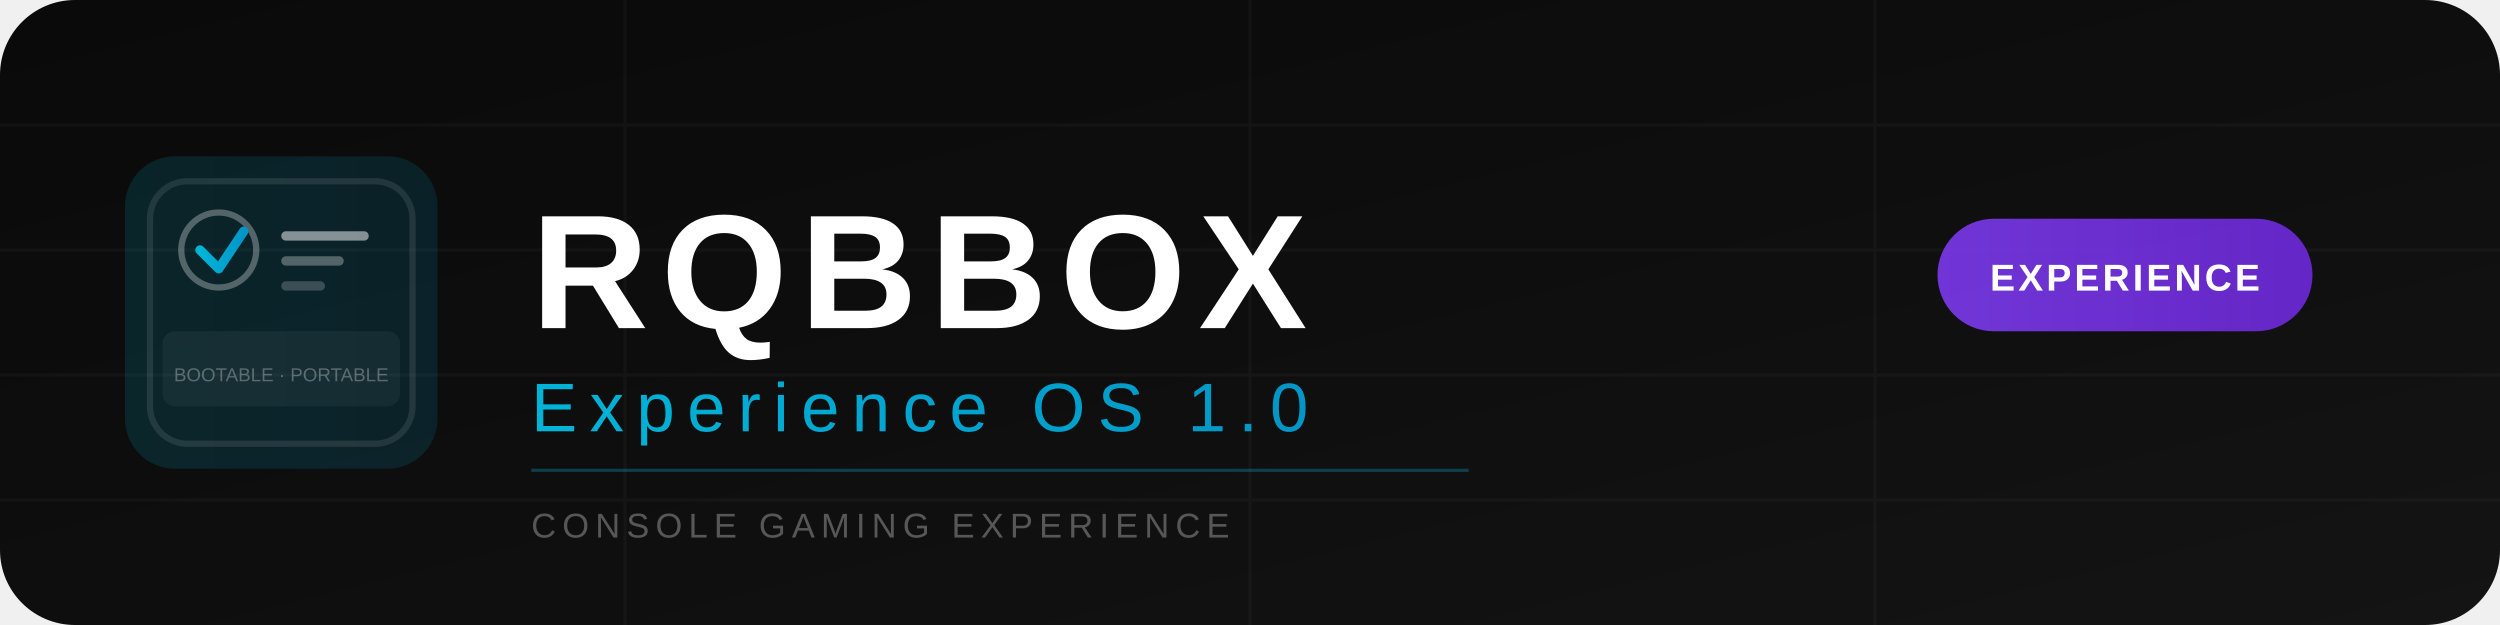
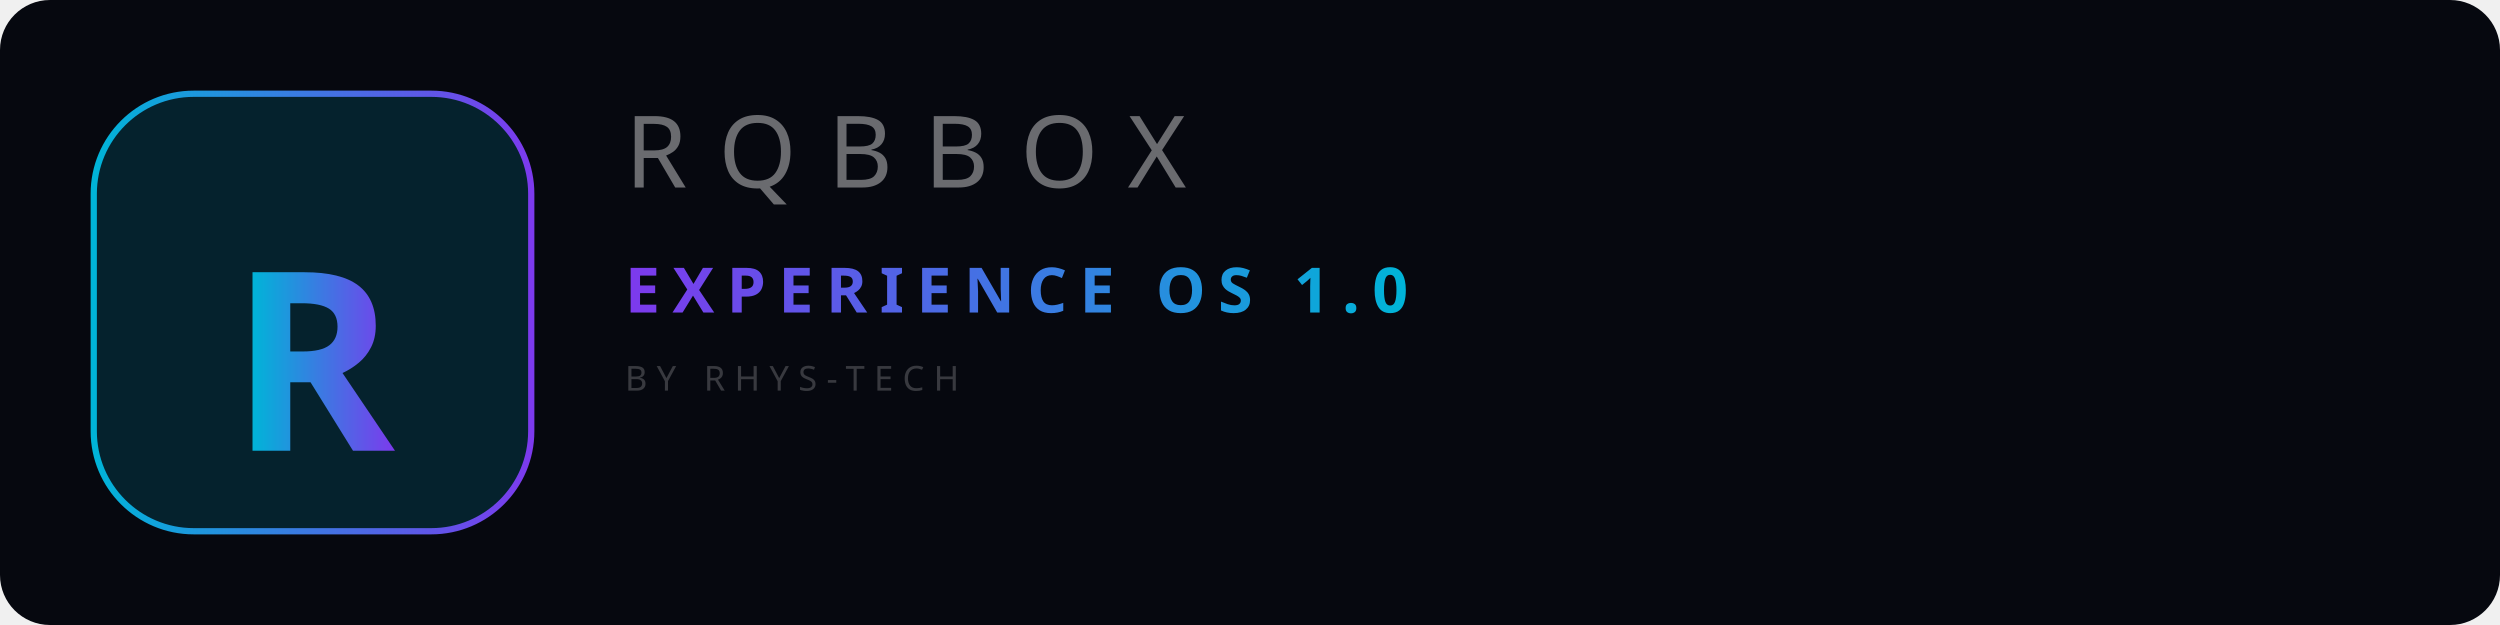
<svg xmlns="http://www.w3.org/2000/svg" viewBox="0 0 800 200" width="800" height="200">
  <defs>
-     <linearGradient id="bgH" x1="0%" y1="0%" x2="100%" y2="100%">
-       <stop offset="0%" style="stop-color:#0a0a0a" />
-       <stop offset="50%" style="stop-color:#0e0e0e" />
-       <stop offset="100%" style="stop-color:#141414" />
+     <linearGradient id="accent" x1="0%" y1="0%" x2="100%" y2="0%">
+       <stop offset="0%" style="stop-color:#00b4d8" />
+       <stop offset="100%" style="stop-color:#7c3aed" />
    </linearGradient>
-     <linearGradient id="cyanH" x1="0%" y1="0%" x2="100%" y2="0%">
-       <stop offset="0%" style="stop-color:#00b4d8" />
-       <stop offset="100%" style="stop-color:#0096c7" />
-     </linearGradient>
-     <linearGradient id="purpleH" x1="0%" y1="0%" x2="100%" y2="0%">
+     <linearGradient id="accentRev" x1="0%" y1="0%" x2="100%" y2="0%">
      <stop offset="0%" style="stop-color:#7c3aed" />
-       <stop offset="100%" style="stop-color:#6d28d9" />
+       <stop offset="100%" style="stop-color:#00b4d8" />
    </linearGradient>
  </defs>
-   <rect width="800" height="200" rx="24" fill="url(#bgH)" />
-   <g opacity="0.03" stroke="white" stroke-width="1">
-     <line x1="0" y1="40" x2="800" y2="40" />
-     <line x1="0" y1="80" x2="800" y2="80" />
-     <line x1="0" y1="120" x2="800" y2="120" />
-     <line x1="0" y1="160" x2="800" y2="160" />
-     <line x1="200" y1="0" x2="200" y2="200" />
-     <line x1="400" y1="0" x2="400" y2="200" />
-     <line x1="600" y1="0" x2="600" y2="200" />
+   <rect width="800" height="200" fill="#06080f" rx="16" />
+   <rect x="30" y="30" width="140" height="140" rx="32" fill="rgba(0,180,216,0.15)" stroke="url(#accent)" stroke-width="2" />
+   <text x="100" y="116" font-family="system-ui,sans-serif" font-size="80" font-weight="800" text-anchor="middle" dominant-baseline="middle" fill="url(#accent)">R</text>
+   <g transform="translate(200,60)">
+     <text font-family="system-ui,sans-serif" font-size="32" font-weight="200" letter-spacing="10" fill="rgba(255,255,255,0.4)">RQBBOX</text>
+     <text y="40" font-family="system-ui,sans-serif" font-size="20" font-weight="700" letter-spacing="4" fill="url(#accentRev)">EXPERIENCE OS 1.0</text>
+     <text y="65" font-family="system-ui,sans-serif" font-size="11" letter-spacing="3" fill="rgba(255,255,255,0.2)">BY RHYS-TECH</text>
  </g>
-   <g transform="translate(40, 50)">
-     <rect x="0" y="0" width="100" height="100" rx="16" fill="url(#cyanH)" opacity="0.15" />
-     <rect x="8" y="8" width="84" height="84" rx="12" fill="none" stroke="rgba(255,255,255,0.1)" stroke-width="2" />
-     <circle cx="30" cy="30" r="12" fill="none" stroke="rgba(255,255,255,0.3)" stroke-width="2" />
-     <path d="M 24 30 L 30 36 L 38 24" stroke="url(#cyanH)" stroke-width="3" fill="none" stroke-linecap="round" stroke-linejoin="round" />
-     <rect x="50" y="24" width="28" height="3" rx="1.5" fill="rgba(255,255,255,0.5)" />
-     <rect x="50" y="32" width="20" height="3" rx="1.5" fill="rgba(255,255,255,0.3)" />
-     <rect x="50" y="40" width="14" height="3" rx="1.5" fill="rgba(255,255,255,0.2)" />
-     <rect x="12" y="56" width="76" height="24" rx="4" fill="rgba(255,255,255,0.05)" />
-     <text x="50" y="72" text-anchor="middle" font-family="Segoe UI,Arial,sans-serif" font-size="6" fill="rgba(255,255,255,0.3)">BOOTABLE · PORTABLE</text>
-   </g>
-   <text x="170" y="105" font-family="Segoe UI Variable,Segoe UI,Arial,sans-serif" font-size="52" font-weight="800" fill="white" letter-spacing="4">RQBBOX</text>
-   <text x="170" y="138" font-family="Segoe UI Variable,Segoe UI,Arial,sans-serif" font-size="22" font-weight="300" fill="url(#cyanH)" letter-spacing="4">Experience OS 1.0</text>
-   <rect x="170" y="150" width="300" height="1" fill="rgba(0,180,216,0.3)" />
-   <text x="170" y="172" font-family="Segoe UI,Arial,sans-serif" font-size="11" fill="rgba(255,255,255,0.3)" letter-spacing="2">CONSOLE GAMING EXPERIENCE</text>
-   <rect x="620" y="70" width="120" height="36" rx="18" fill="url(#purpleH)" opacity="0.9" />
-   <text x="680" y="93" text-anchor="middle" font-family="Segoe UI,Arial,sans-serif" font-size="12" font-weight="600" fill="white" letter-spacing="1">EXPERIENCE</text>
</svg>
